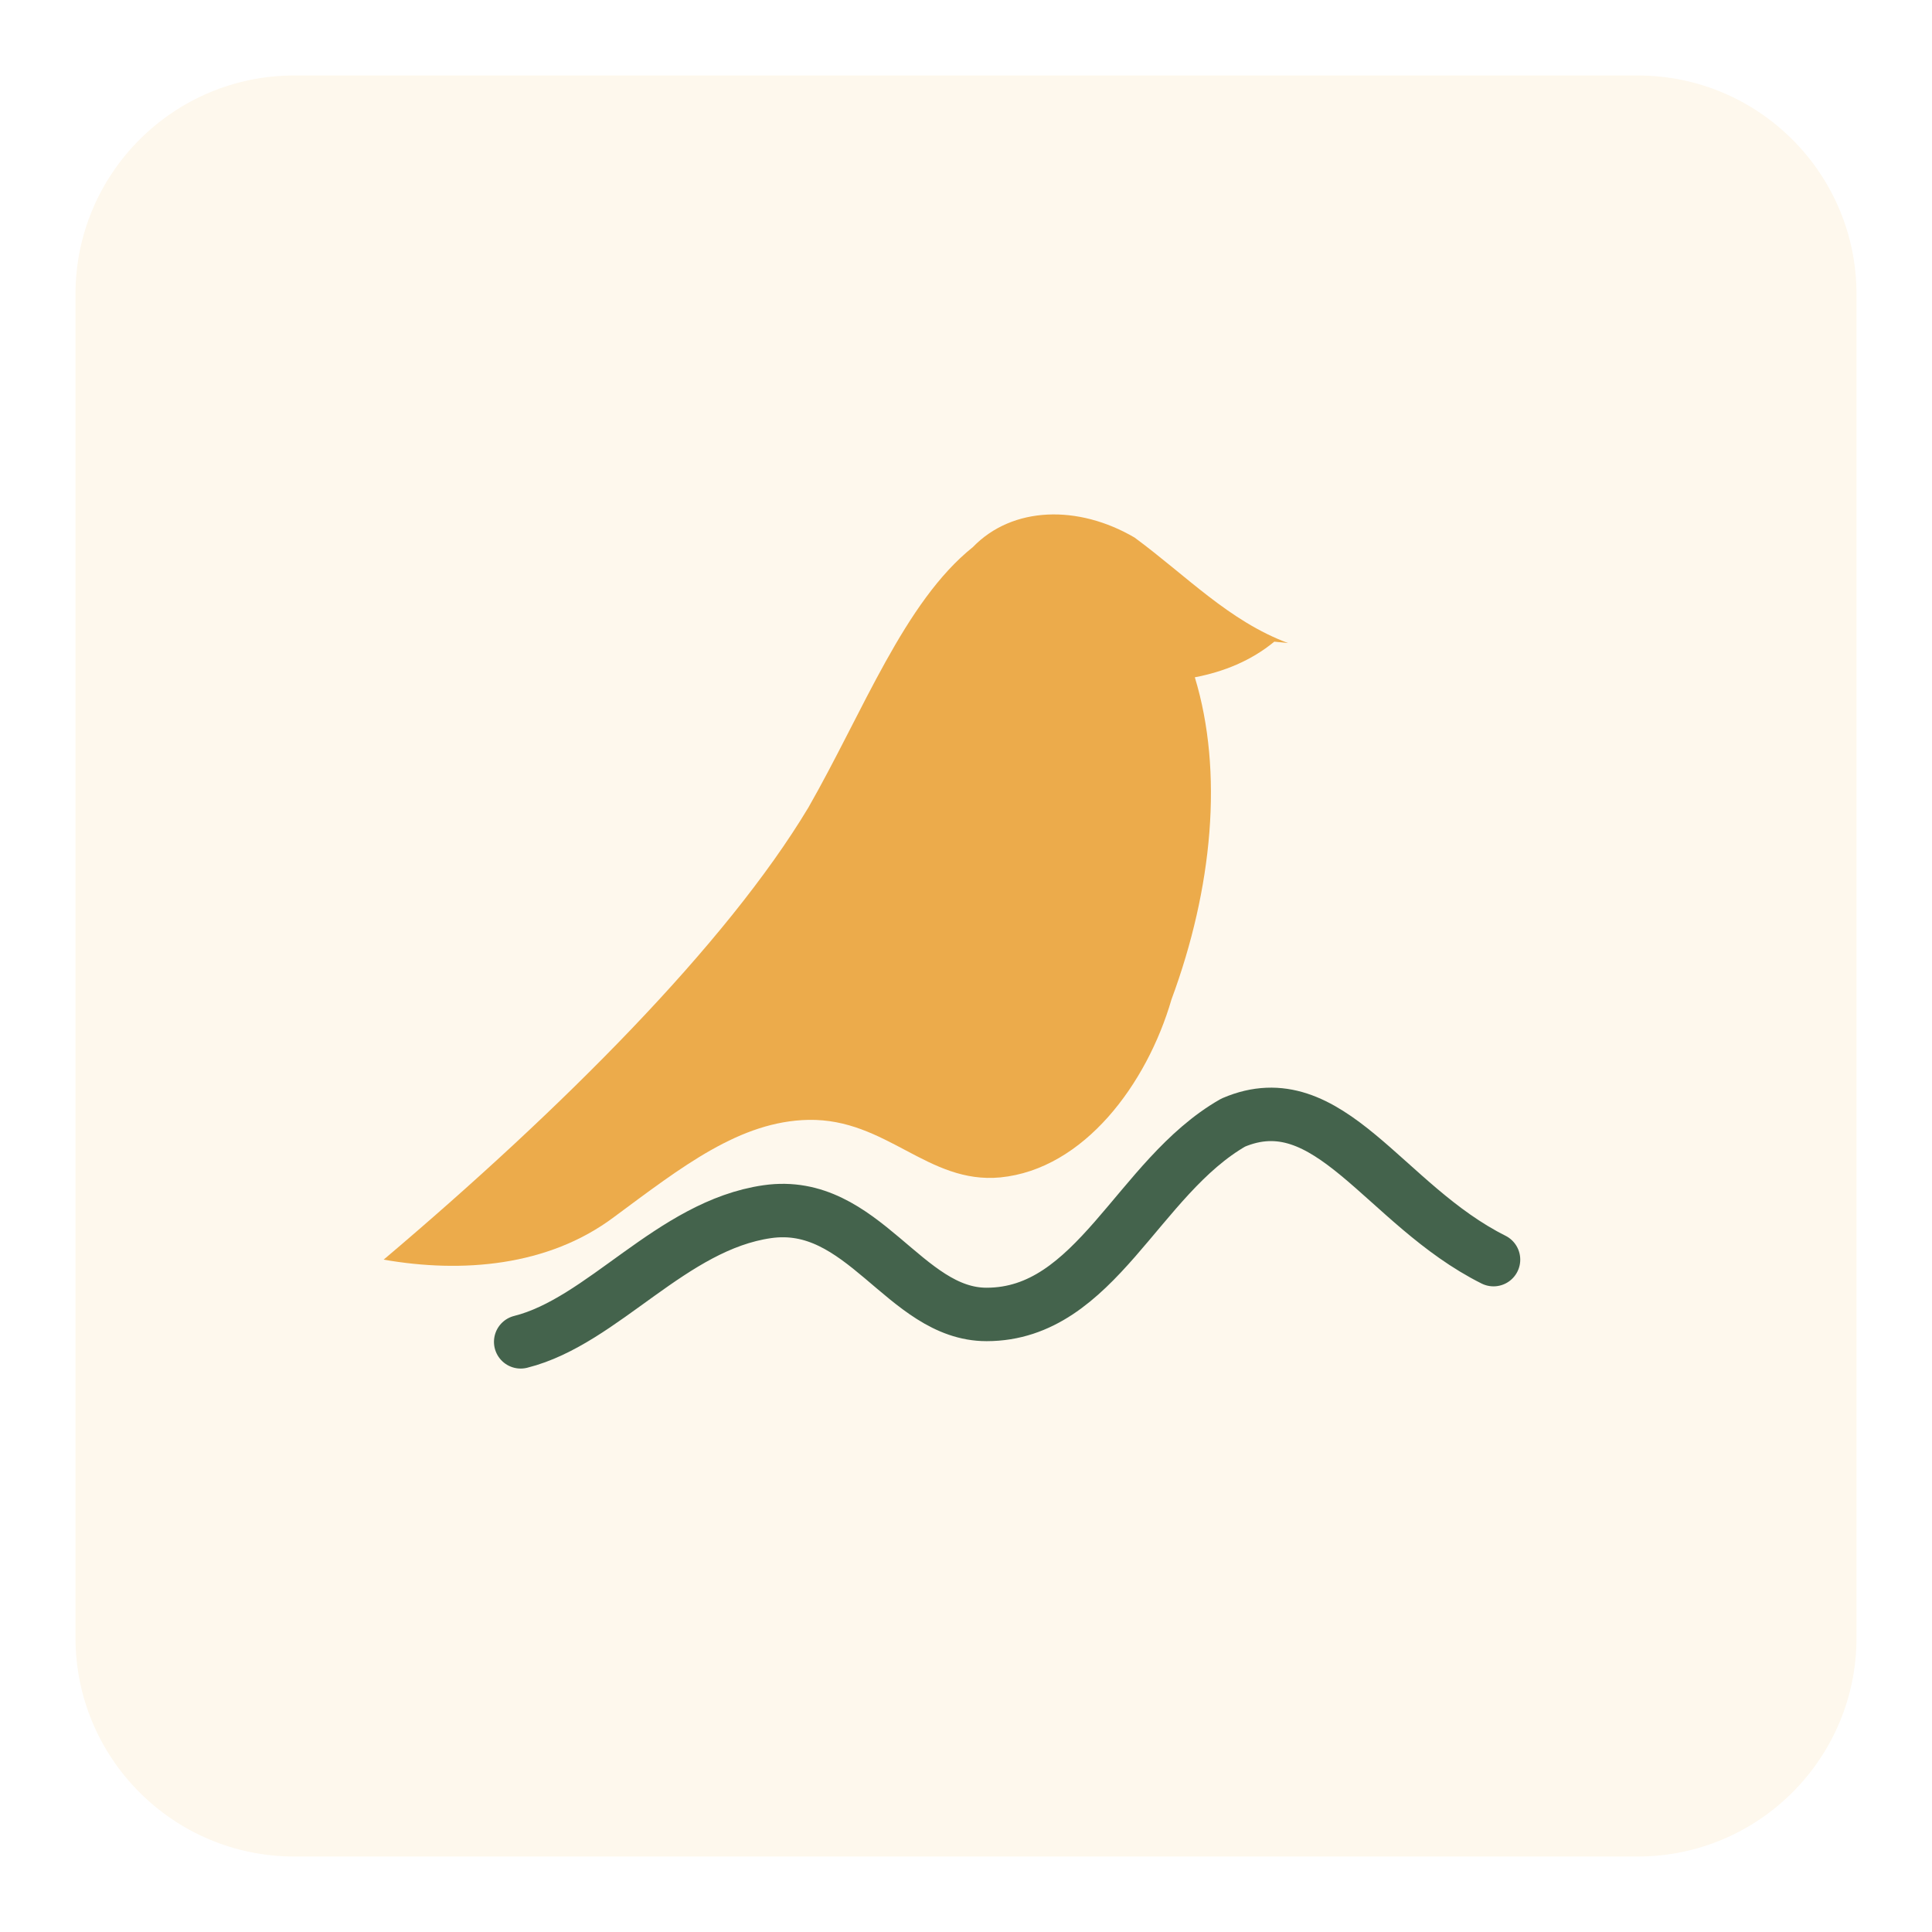
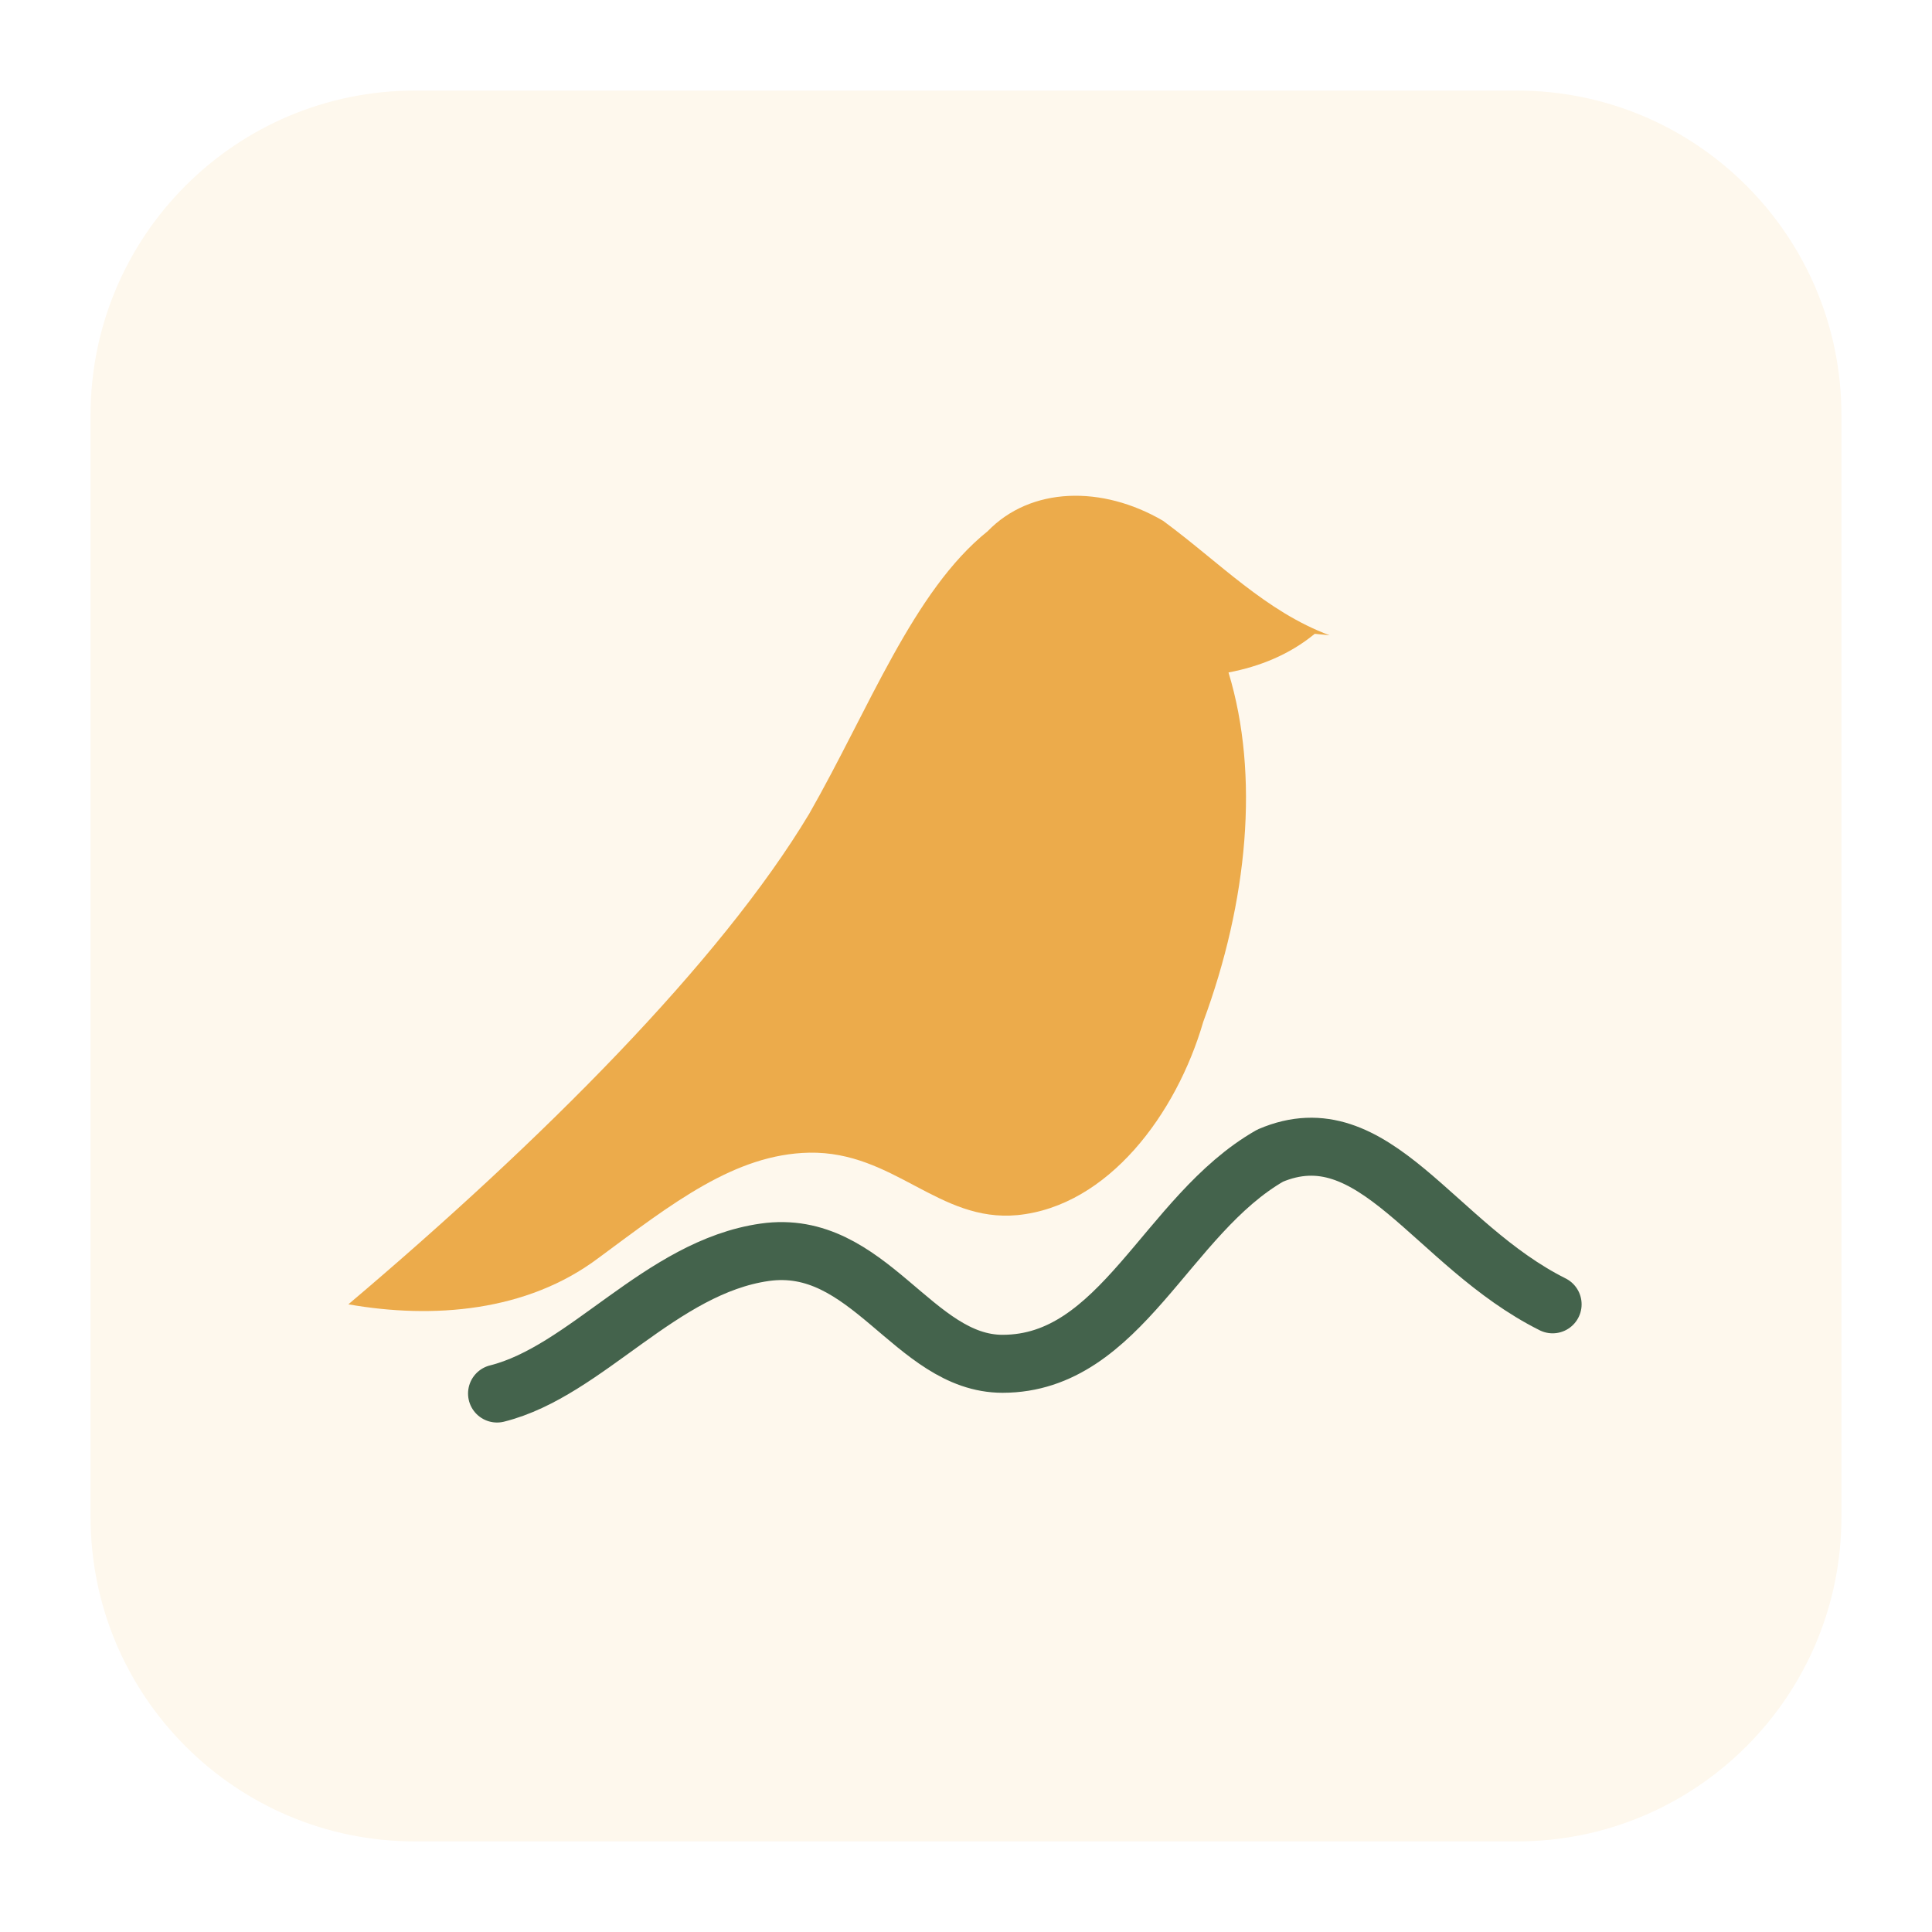
<svg xmlns="http://www.w3.org/2000/svg" viewBox="0 0 512 512">
-   <rect x="20" y="20" width="472" height="472" rx="58" fill="#FEF8ED" />
-   <g transform="translate(0 10.6383) scale(3.6312)">
+   <rect x="24" y="24" width="464" height="464" rx="86" fill="#FEF8ED" />
+   <g transform="translate(-18 -5) scale(3.94)">
    <path fill="none" stroke="#44634C" stroke-linecap="round" stroke-linejoin="round" stroke-width="3.9" d="M38 95c6-1.5 11-8.5 18-9.5 7-1 10 7.5 16 7.5 8 0 11-10 18-14 7-3 11 6 19 10" />
    <path fill="#ECAB4B" d="M94 44c-4.3-1.6-7.4-4.9-11.2-7.7-4.1-2.4-8.9-2.3-11.8.7-5 4-8 12-12 19-6 10-18 22-31 33 5.7 1 12 .5 16.8-3.1 5-3.7 9.2-7 14.2-7.1 5.7-.1 8.7 4.7 14 4.2 6.1-.6 10.7-6.8 12.5-13 3-8.1 3.8-16.6 1.7-23.5 2.1-.4 4.1-1.2 5.8-2.6Z" />
  </g>
</svg>
